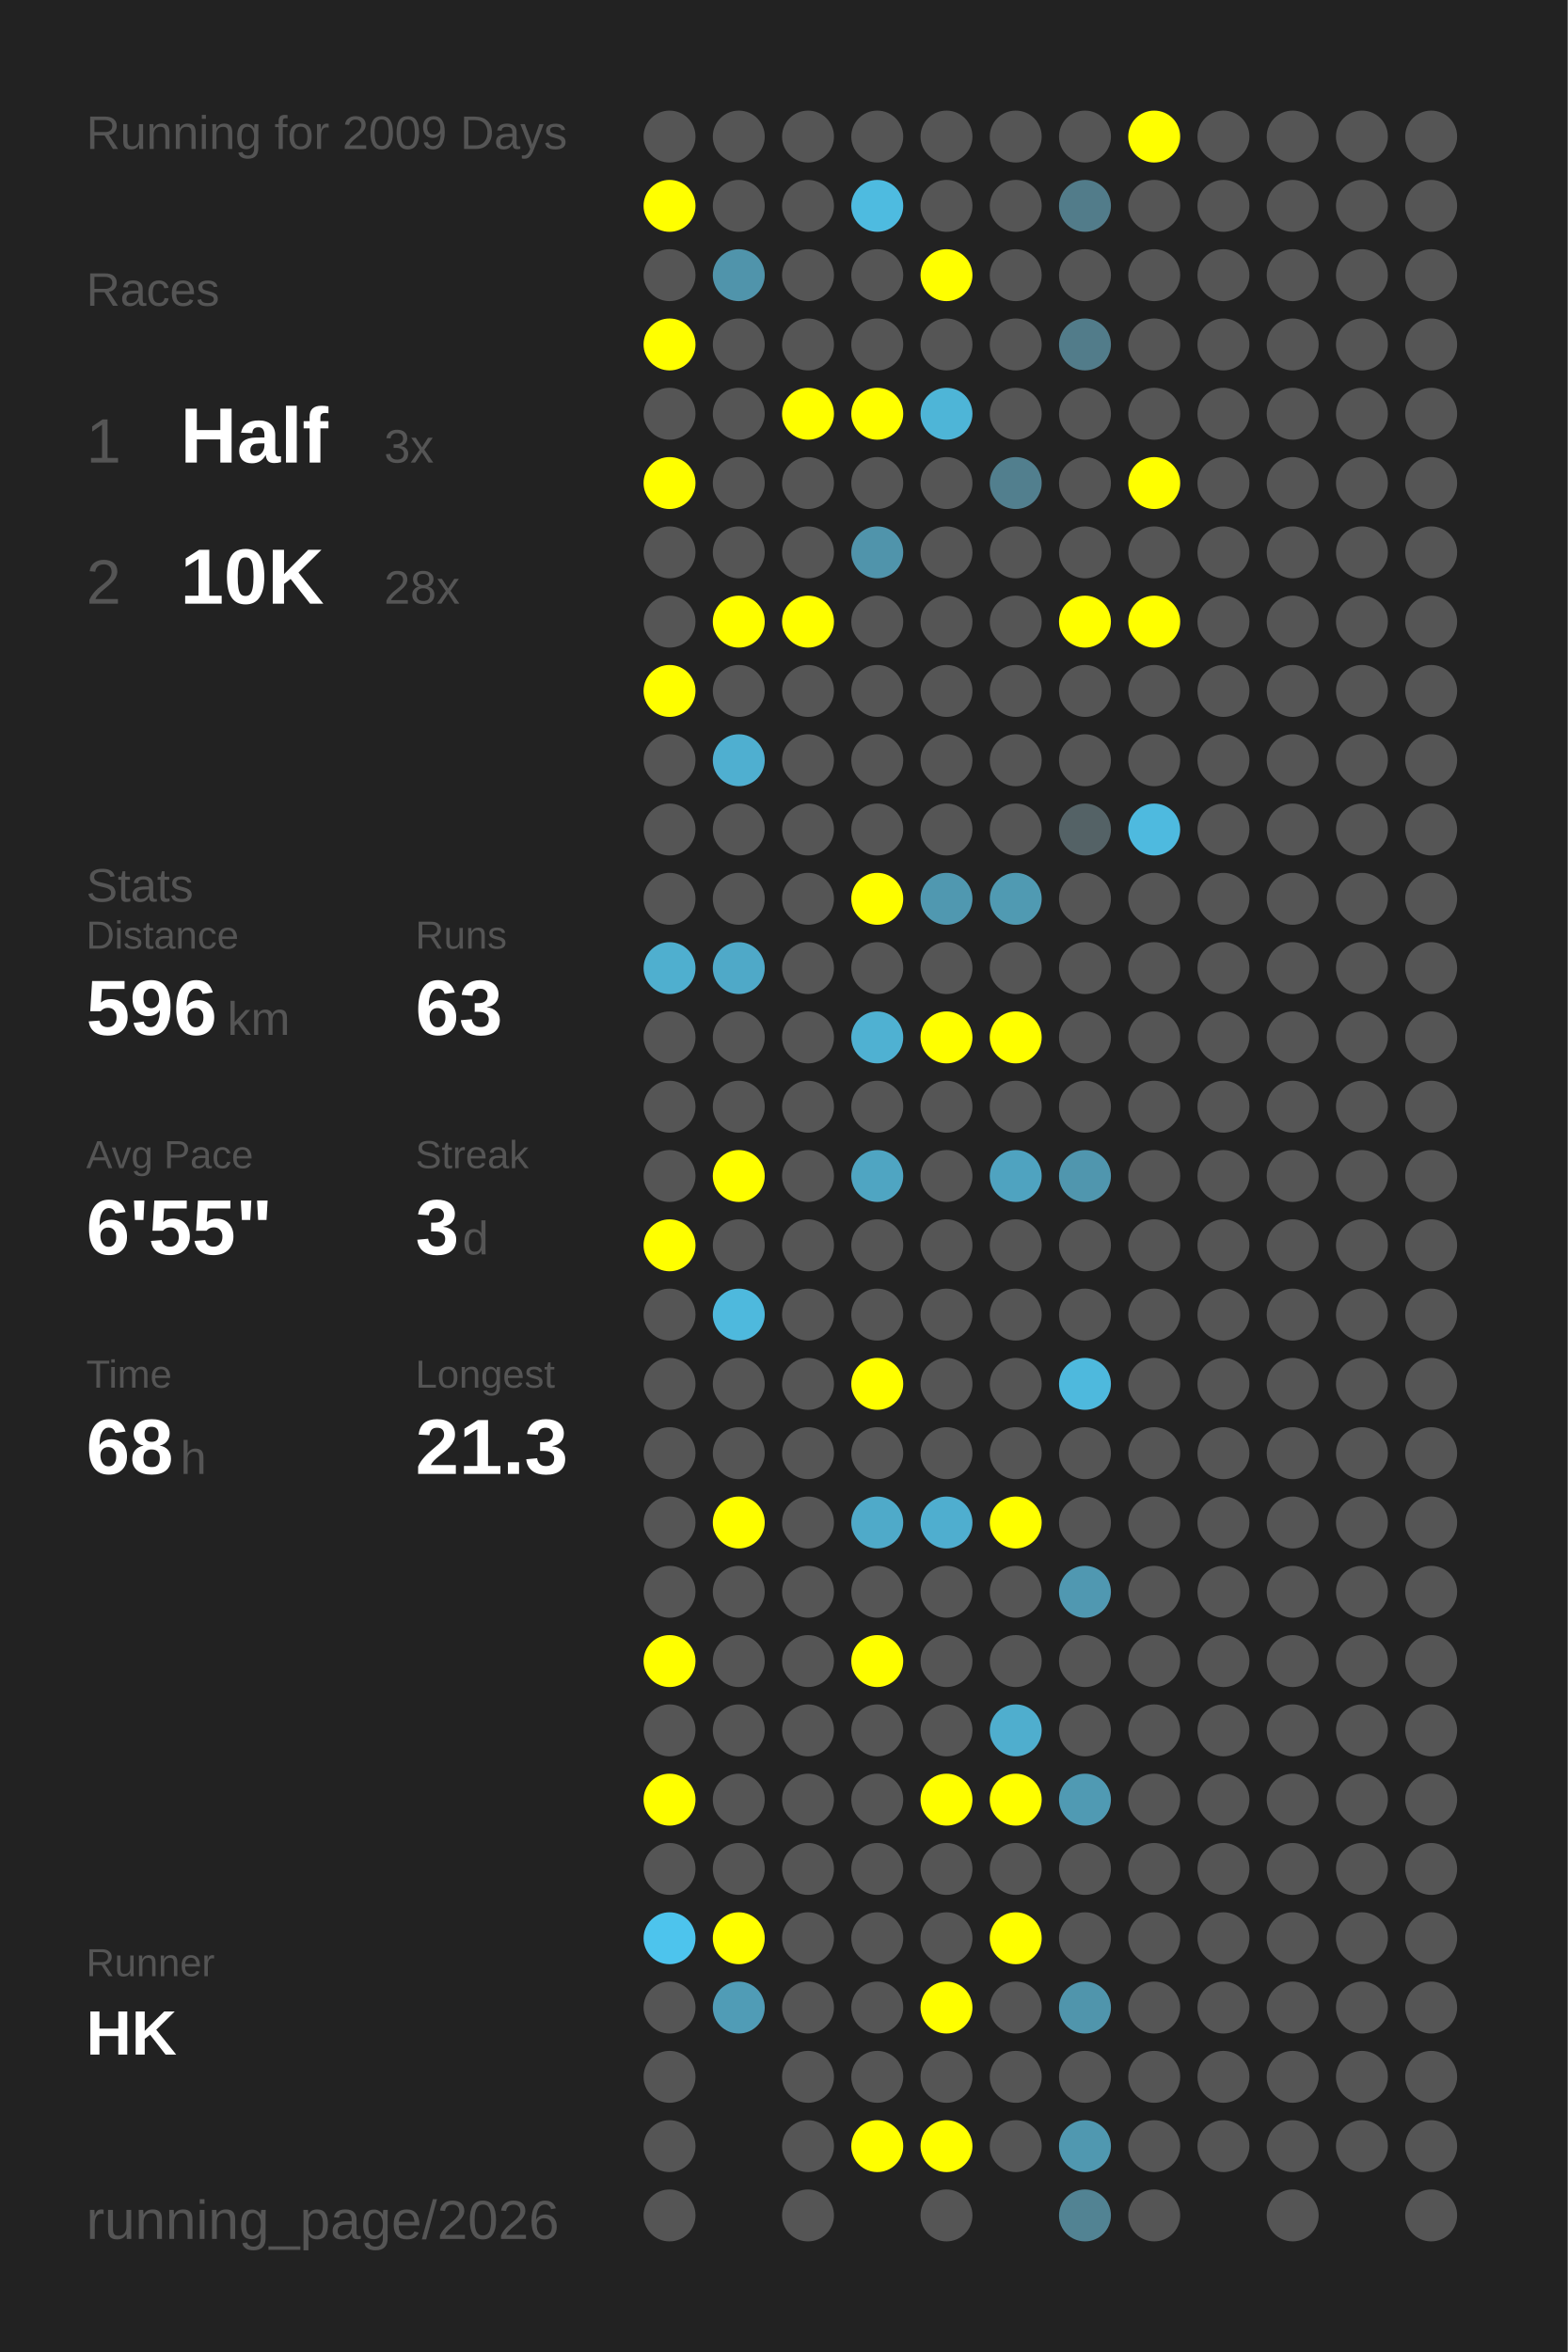
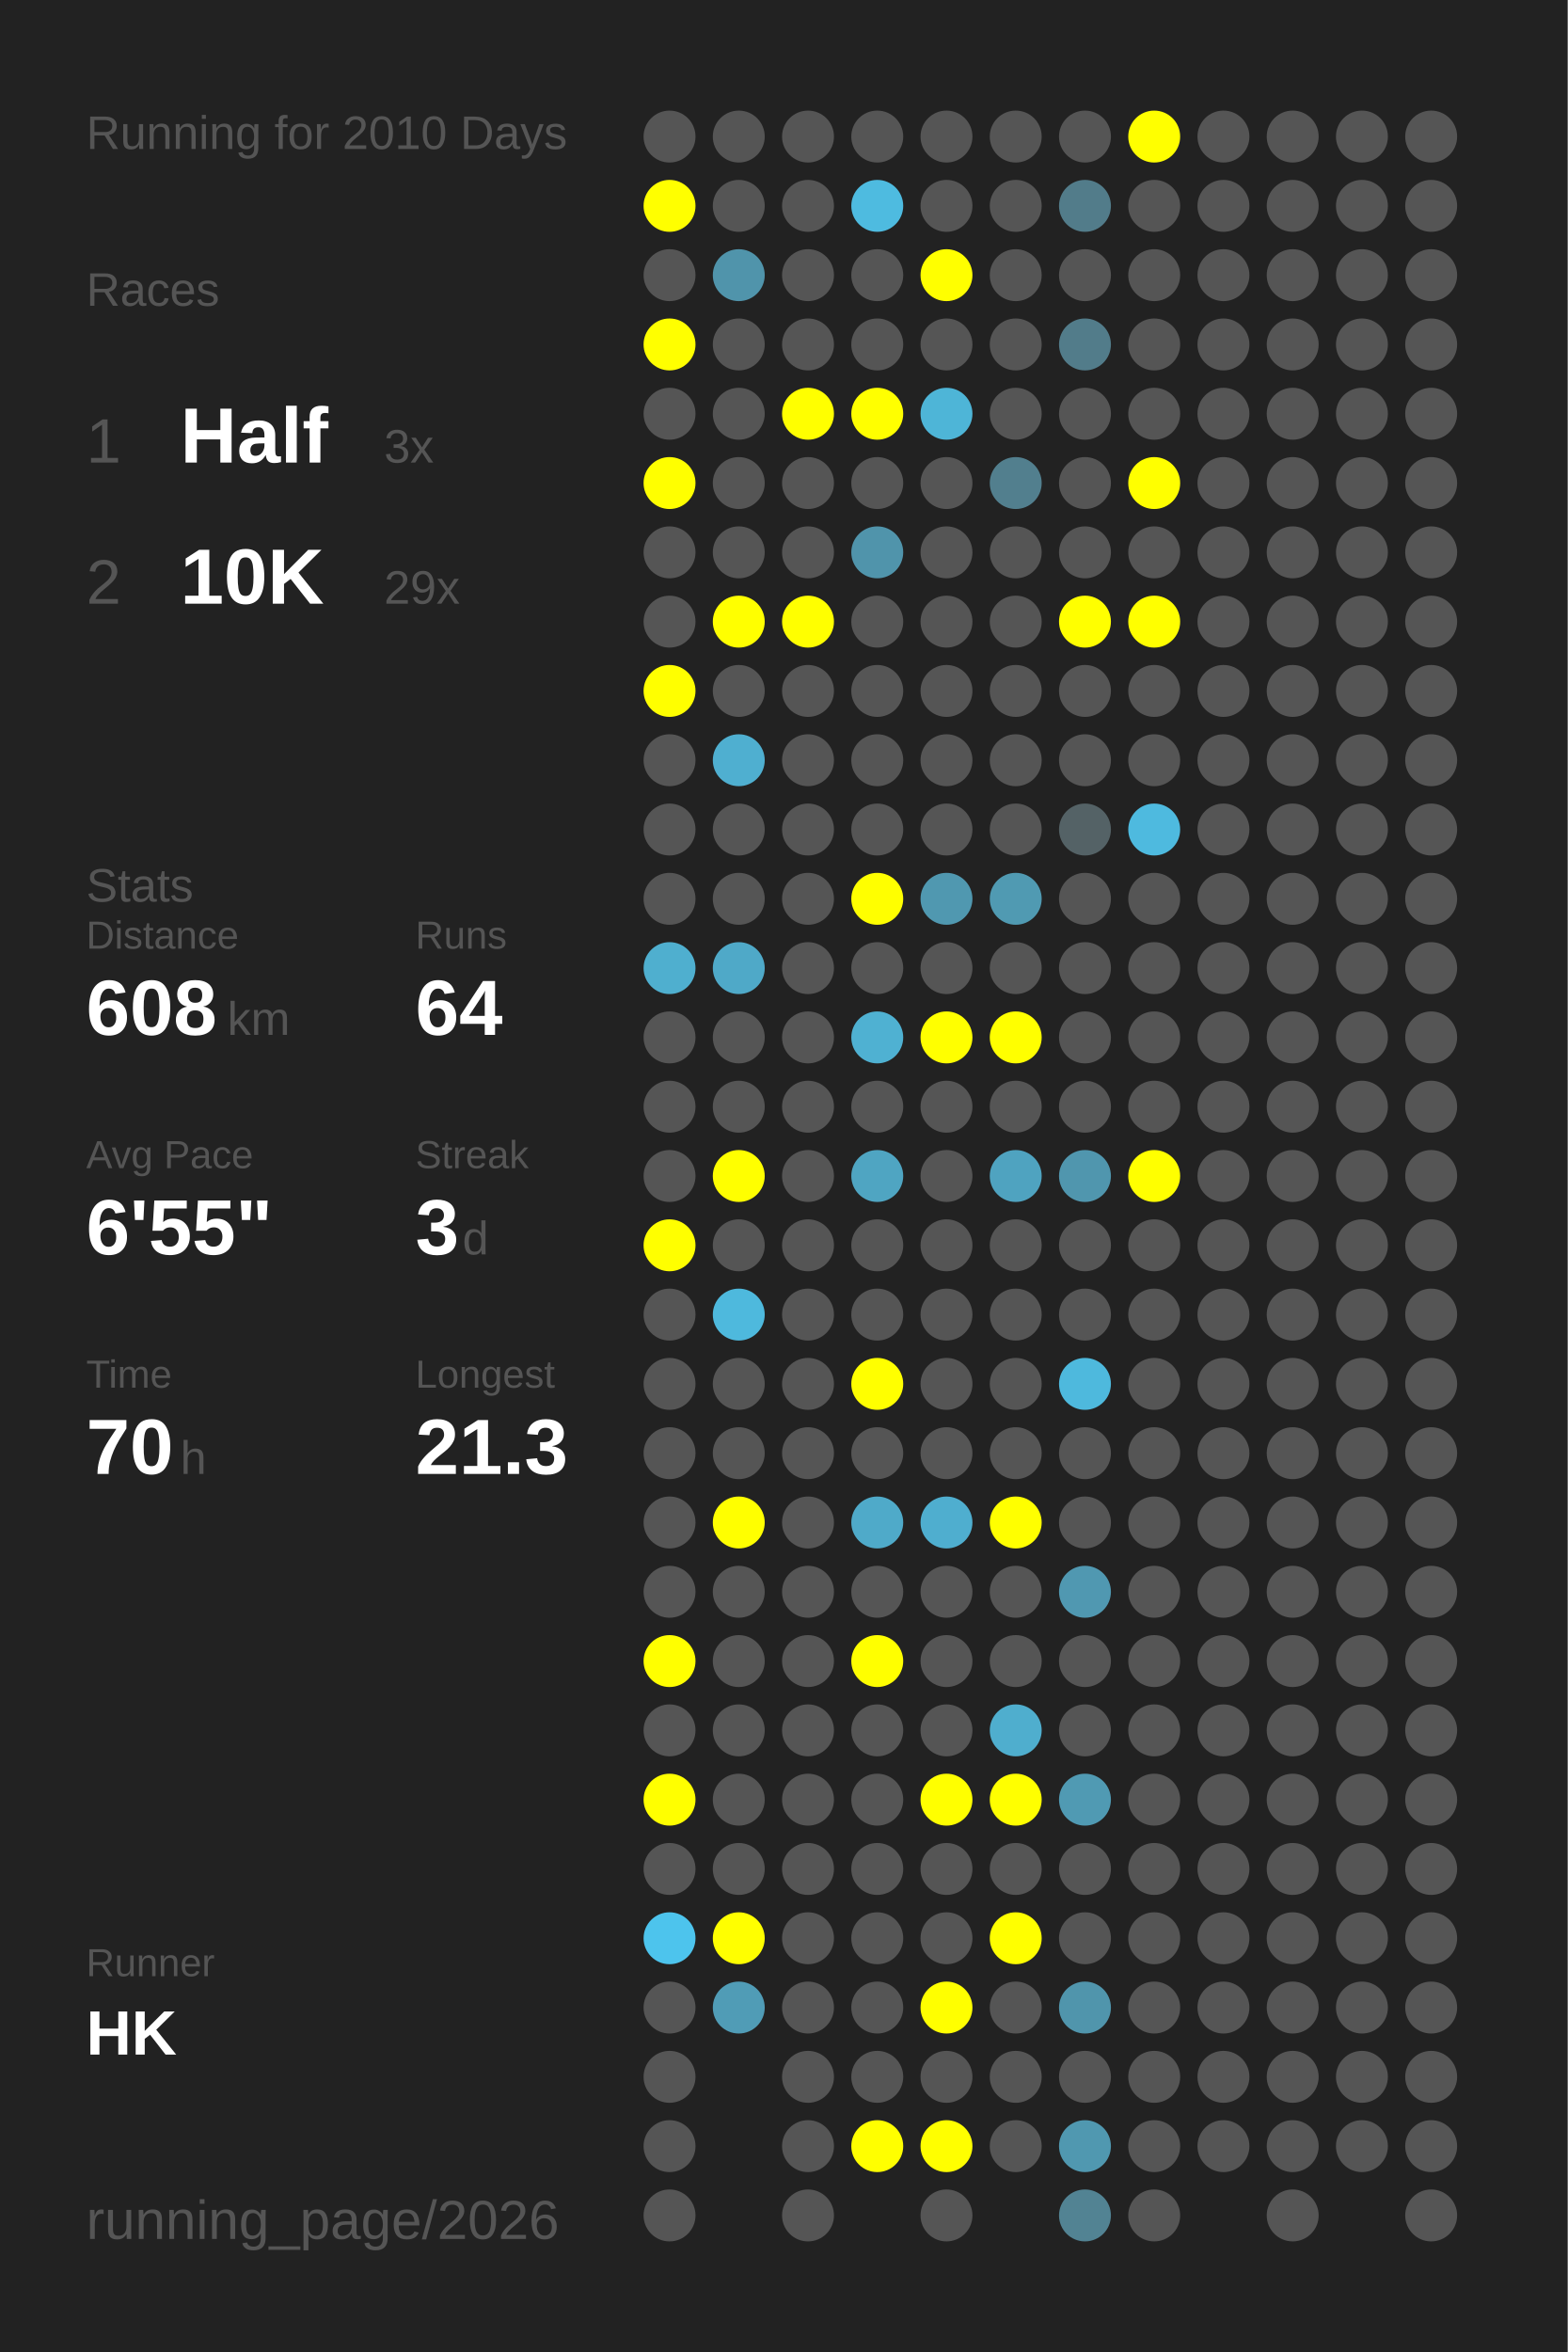
<svg xmlns="http://www.w3.org/2000/svg" baseProfile="full" height="300mm" version="1.1" viewBox="0,0,200,300" width="200mm">
  <defs />
  <rect fill="#222222" height="300" width="200" x="0" y="0" />
-   <text fill="#555555" style="font-size:6px; font-family:Arial;" x="11" y="19">Running for 2009 Days</text>
+   <text fill="#555555" style="font-size:6px; font-family:Arial;" x="11" y="19">Running for 2010 Days</text>
  <text fill="#555555" style="font-size:6px; font-family:Arial;" x="11" y="39">Races</text>
  <text fill="#555555" style="font-size:8px; font-family:Arial;" x="11" y="59">1</text>
  <text fill="#FFFFFF" style="font-size:10px; font-family:Arial; font-weight:bold;" x="23" y="59">Half</text>
  <text fill="#555555" style="font-size:6px; font-family:Arial;" x="49" y="59">3x</text>
  <text fill="#555555" style="font-size:8px; font-family:Arial;" x="11" y="77">2</text>
  <text fill="#FFFFFF" style="font-size:10px; font-family:Arial; font-weight:bold;" x="23" y="77">10K</text>
-   <text fill="#555555" style="font-size:6px; font-family:Arial;" x="49" y="77">28x</text>
+   <text fill="#555555" style="font-size:6px; font-family:Arial;" x="49" y="77">29x</text>
  <text fill="#555555" style="font-size:6px; font-family:Arial;" x="11" y="115">Stats</text>
  <text fill="#555555" style="font-size:5px; font-family:Arial;" x="11" y="121">Distance</text>
-   <text fill="#FFFFFF" style="font-size:10px; font-family:Arial; font-weight:bold;" x="11" y="132">596</text>
+   <text fill="#FFFFFF" style="font-size:10px; font-family:Arial; font-weight:bold;" x="11" y="132">608</text>
  <text fill="#555555" style="font-size:6px; font-family:Arial;" x="29" y="132">km</text>
  <text fill="#555555" style="font-size:5px; font-family:Arial;" x="53" y="121">Runs</text>
-   <text fill="#FFFFFF" style="font-size:10px; font-family:Arial; font-weight:bold;" x="53" y="132">63</text>
+   <text fill="#FFFFFF" style="font-size:10px; font-family:Arial; font-weight:bold;" x="53" y="132">64</text>
  <text fill="#555555" style="font-size:5px; font-family:Arial;" x="11" y="149">Avg Pace</text>
  <text fill="#FFFFFF" style="font-size:10px; font-family:Arial; font-weight:bold;" x="11" y="160">6'55"</text>
  <text fill="#555555" style="font-size:5px; font-family:Arial;" x="53" y="149">Streak</text>
  <text fill="#FFFFFF" style="font-size:10px; font-family:Arial; font-weight:bold;" x="53" y="160">3</text>
  <text fill="#555555" style="font-size:6px; font-family:Arial;" x="59" y="160">d</text>
  <text fill="#555555" style="font-size:5px; font-family:Arial;" x="11" y="177">Time</text>
-   <text fill="#FFFFFF" style="font-size:10px; font-family:Arial; font-weight:bold;" x="11" y="188">68</text>
+   <text fill="#FFFFFF" style="font-size:10px; font-family:Arial; font-weight:bold;" x="11" y="188">70</text>
  <text fill="#555555" style="font-size:6px; font-family:Arial;" x="23" y="188">h</text>
  <text fill="#555555" style="font-size:5px; font-family:Arial;" x="53" y="177">Longest</text>
  <text fill="#FFFFFF" style="font-size:10px; font-family:Arial; font-weight:bold;" x="53" y="188">21.3</text>
  <text fill="#555555" style="font-size:5px; font-family:Arial;" x="11" y="252.065">Runner</text>
  <text fill="#FFFFFF" style="font-size:8px; font-family:Arial; font-weight:bold;" x="11" y="262.065">HK</text>
  <text fill="#555555" style="font-size:7px; font-family:Arial;" x="11" y="285.581">running_page/2026</text>
  <circle cx="85.417" cy="17.419" fill="#555555" r="3.312" />
  <circle cx="85.417" cy="26.258" fill="#FFFF00" r="3.312" />
  <circle cx="85.417" cy="35.097" fill="#555555" r="3.312" />
  <circle cx="85.417" cy="43.935" fill="#FFFF00" r="3.312" />
  <circle cx="85.417" cy="52.774" fill="#555555" r="3.312" />
  <circle cx="85.417" cy="61.613" fill="#FFFF00" r="3.312" />
  <circle cx="85.417" cy="70.452" fill="#555555" r="3.312" />
  <circle cx="85.417" cy="79.29" fill="#555555" r="3.312" />
  <circle cx="85.417" cy="88.129" fill="#FFFF00" r="3.312" />
  <circle cx="85.417" cy="96.968" fill="#555555" r="3.312" />
  <circle cx="85.417" cy="105.806" fill="#555555" r="3.312" />
  <circle cx="85.417" cy="114.645" fill="#555555" r="3.312" />
  <circle cx="85.417" cy="123.484" fill="#4fafcf" r="3.312" />
  <circle cx="85.417" cy="132.323" fill="#555555" r="3.312" />
  <circle cx="85.417" cy="141.161" fill="#555555" r="3.312" />
  <circle cx="85.417" cy="150" fill="#555555" r="3.312" />
  <circle cx="85.417" cy="158.839" fill="#FFFF00" r="3.312" />
  <circle cx="85.417" cy="167.677" fill="#555555" r="3.312" />
  <circle cx="85.417" cy="176.516" fill="#555555" r="3.312" />
  <circle cx="85.417" cy="185.355" fill="#555555" r="3.312" />
  <circle cx="85.417" cy="194.194" fill="#555555" r="3.312" />
  <circle cx="85.417" cy="203.032" fill="#555555" r="3.312" />
  <circle cx="85.417" cy="211.871" fill="#FFFF00" r="3.312" />
  <circle cx="85.417" cy="220.71" fill="#555555" r="3.312" />
  <circle cx="85.417" cy="229.548" fill="#FFFF00" r="3.312" />
  <circle cx="85.417" cy="238.387" fill="#555555" r="3.312" />
  <circle cx="85.417" cy="247.226" fill="#4dc4ed" r="3.312" />
  <circle cx="85.417" cy="256.065" fill="#555555" r="3.312" />
  <circle cx="85.417" cy="264.903" fill="#555555" r="3.312" />
  <circle cx="85.417" cy="273.742" fill="#555555" r="3.312" />
  <circle cx="85.417" cy="282.581" fill="#555555" r="3.312" />
  <circle cx="94.25" cy="17.419" fill="#555555" r="3.312" />
  <circle cx="94.25" cy="26.258" fill="#555555" r="3.312" />
  <circle cx="94.25" cy="35.097" fill="#5094ab" r="3.312" />
  <circle cx="94.25" cy="43.935" fill="#555555" r="3.312" />
  <circle cx="94.25" cy="52.774" fill="#555555" r="3.312" />
  <circle cx="94.25" cy="61.613" fill="#555555" r="3.312" />
  <circle cx="94.25" cy="70.452" fill="#555555" r="3.312" />
  <circle cx="94.25" cy="79.29" fill="#FFFF00" r="3.312" />
  <circle cx="94.25" cy="88.129" fill="#555555" r="3.312" />
  <circle cx="94.25" cy="96.968" fill="#4fafd0" r="3.312" />
  <circle cx="94.25" cy="105.806" fill="#555555" r="3.312" />
  <circle cx="94.25" cy="114.645" fill="#555555" r="3.312" />
  <circle cx="94.25" cy="123.484" fill="#4fa9c8" r="3.312" />
  <circle cx="94.25" cy="132.323" fill="#555555" r="3.312" />
  <circle cx="94.25" cy="141.161" fill="#555555" r="3.312" />
  <circle cx="94.25" cy="150" fill="#FFFF00" r="3.312" />
  <circle cx="94.25" cy="158.839" fill="#555555" r="3.312" />
  <circle cx="94.25" cy="167.677" fill="#4eb9dd" r="3.312" />
  <circle cx="94.25" cy="176.516" fill="#555555" r="3.312" />
  <circle cx="94.25" cy="185.355" fill="#555555" r="3.312" />
  <circle cx="94.25" cy="194.194" fill="#FFFF00" r="3.312" />
  <circle cx="94.25" cy="203.032" fill="#555555" r="3.312" />
  <circle cx="94.25" cy="211.871" fill="#555555" r="3.312" />
  <circle cx="94.25" cy="220.71" fill="#555555" r="3.312" />
  <circle cx="94.25" cy="229.548" fill="#555555" r="3.312" />
  <circle cx="94.25" cy="238.387" fill="#555555" r="3.312" />
  <circle cx="94.25" cy="247.226" fill="#FFFF00" r="3.312" />
  <circle cx="94.25" cy="256.065" fill="#509cb6" r="3.312" />
  <circle cx="103.083" cy="17.419" fill="#555555" r="3.312" />
  <circle cx="103.083" cy="26.258" fill="#555555" r="3.312" />
  <circle cx="103.083" cy="35.097" fill="#555555" r="3.312" />
  <circle cx="103.083" cy="43.935" fill="#555555" r="3.312" />
  <circle cx="103.083" cy="52.774" fill="#FFFF00" r="3.312" />
  <circle cx="103.083" cy="61.613" fill="#555555" r="3.312" />
  <circle cx="103.083" cy="70.452" fill="#555555" r="3.312" />
  <circle cx="103.083" cy="79.29" fill="#FFFF00" r="3.312" />
  <circle cx="103.083" cy="88.129" fill="#555555" r="3.312" />
  <circle cx="103.083" cy="96.968" fill="#555555" r="3.312" />
  <circle cx="103.083" cy="105.806" fill="#555555" r="3.312" />
  <circle cx="103.083" cy="114.645" fill="#555555" r="3.312" />
  <circle cx="103.083" cy="123.484" fill="#555555" r="3.312" />
  <circle cx="103.083" cy="132.323" fill="#555555" r="3.312" />
  <circle cx="103.083" cy="141.161" fill="#555555" r="3.312" />
  <circle cx="103.083" cy="150" fill="#555555" r="3.312" />
  <circle cx="103.083" cy="158.839" fill="#555555" r="3.312" />
  <circle cx="103.083" cy="167.677" fill="#555555" r="3.312" />
  <circle cx="103.083" cy="176.516" fill="#555555" r="3.312" />
  <circle cx="103.083" cy="185.355" fill="#555555" r="3.312" />
  <circle cx="103.083" cy="194.194" fill="#555555" r="3.312" />
  <circle cx="103.083" cy="203.032" fill="#555555" r="3.312" />
  <circle cx="103.083" cy="211.871" fill="#555555" r="3.312" />
  <circle cx="103.083" cy="220.71" fill="#555555" r="3.312" />
  <circle cx="103.083" cy="229.548" fill="#555555" r="3.312" />
  <circle cx="103.083" cy="238.387" fill="#555555" r="3.312" />
  <circle cx="103.083" cy="247.226" fill="#555555" r="3.312" />
  <circle cx="103.083" cy="256.065" fill="#555555" r="3.312" />
  <circle cx="103.083" cy="264.903" fill="#555555" r="3.312" />
  <circle cx="103.083" cy="273.742" fill="#555555" r="3.312" />
  <circle cx="103.083" cy="282.581" fill="#555555" r="3.312" />
  <circle cx="111.917" cy="17.419" fill="#555555" r="3.312" />
  <circle cx="111.917" cy="26.258" fill="#4ebbe0" r="3.312" />
  <circle cx="111.917" cy="35.097" fill="#555555" r="3.312" />
  <circle cx="111.917" cy="43.935" fill="#555555" r="3.312" />
  <circle cx="111.917" cy="52.774" fill="#FFFF00" r="3.312" />
  <circle cx="111.917" cy="61.613" fill="#555555" r="3.312" />
  <circle cx="111.917" cy="70.452" fill="#5094ab" r="3.312" />
  <circle cx="111.917" cy="79.29" fill="#555555" r="3.312" />
  <circle cx="111.917" cy="88.129" fill="#555555" r="3.312" />
  <circle cx="111.917" cy="96.968" fill="#555555" r="3.312" />
  <circle cx="111.917" cy="105.806" fill="#555555" r="3.312" />
  <circle cx="111.917" cy="114.645" fill="#FFFF00" r="3.312" />
  <circle cx="111.917" cy="123.484" fill="#555555" r="3.312" />
  <circle cx="111.917" cy="132.323" fill="#4fb1d2" r="3.312" />
  <circle cx="111.917" cy="141.161" fill="#555555" r="3.312" />
  <circle cx="111.917" cy="150" fill="#4fa5c2" r="3.312" />
  <circle cx="111.917" cy="158.839" fill="#555555" r="3.312" />
  <circle cx="111.917" cy="167.677" fill="#555555" r="3.312" />
  <circle cx="111.917" cy="176.516" fill="#FFFF00" r="3.312" />
  <circle cx="111.917" cy="185.355" fill="#555555" r="3.312" />
  <circle cx="111.917" cy="194.194" fill="#4faac9" r="3.312" />
  <circle cx="111.917" cy="203.032" fill="#555555" r="3.312" />
  <circle cx="111.917" cy="211.871" fill="#FFFF00" r="3.312" />
  <circle cx="111.917" cy="220.71" fill="#555555" r="3.312" />
  <circle cx="111.917" cy="229.548" fill="#555555" r="3.312" />
  <circle cx="111.917" cy="238.387" fill="#555555" r="3.312" />
  <circle cx="111.917" cy="247.226" fill="#555555" r="3.312" />
  <circle cx="111.917" cy="256.065" fill="#555555" r="3.312" />
  <circle cx="111.917" cy="264.903" fill="#555555" r="3.312" />
  <circle cx="111.917" cy="273.742" fill="#FFFF00" r="3.312" />
  <circle cx="120.75" cy="17.419" fill="#555555" r="3.312" />
  <circle cx="120.75" cy="26.258" fill="#555555" r="3.312" />
  <circle cx="120.75" cy="35.097" fill="#FFFF00" r="3.312" />
  <circle cx="120.75" cy="43.935" fill="#555555" r="3.312" />
  <circle cx="120.75" cy="52.774" fill="#4eb5d7" r="3.312" />
  <circle cx="120.75" cy="61.613" fill="#555555" r="3.312" />
  <circle cx="120.75" cy="70.452" fill="#555555" r="3.312" />
  <circle cx="120.75" cy="79.29" fill="#555555" r="3.312" />
  <circle cx="120.75" cy="88.129" fill="#555555" r="3.312" />
  <circle cx="120.75" cy="96.968" fill="#555555" r="3.312" />
  <circle cx="120.75" cy="105.806" fill="#555555" r="3.312" />
  <circle cx="120.75" cy="114.645" fill="#5098b0" r="3.312" />
  <circle cx="120.75" cy="123.484" fill="#555555" r="3.312" />
  <circle cx="120.75" cy="132.323" fill="#FFFF00" r="3.312" />
  <circle cx="120.75" cy="141.161" fill="#555555" r="3.312" />
  <circle cx="120.75" cy="150" fill="#555555" r="3.312" />
  <circle cx="120.75" cy="158.839" fill="#555555" r="3.312" />
  <circle cx="120.75" cy="167.677" fill="#555555" r="3.312" />
  <circle cx="120.75" cy="176.516" fill="#555555" r="3.312" />
  <circle cx="120.75" cy="185.355" fill="#555555" r="3.312" />
  <circle cx="120.75" cy="194.194" fill="#4faecf" r="3.312" />
  <circle cx="120.75" cy="203.032" fill="#555555" r="3.312" />
  <circle cx="120.75" cy="211.871" fill="#555555" r="3.312" />
  <circle cx="120.75" cy="220.71" fill="#555555" r="3.312" />
  <circle cx="120.75" cy="229.548" fill="#FFFF00" r="3.312" />
  <circle cx="120.75" cy="238.387" fill="#555555" r="3.312" />
  <circle cx="120.75" cy="247.226" fill="#555555" r="3.312" />
  <circle cx="120.75" cy="256.065" fill="#FFFF00" r="3.312" />
  <circle cx="120.75" cy="264.903" fill="#555555" r="3.312" />
  <circle cx="120.75" cy="273.742" fill="#FFFF00" r="3.312" />
  <circle cx="120.75" cy="282.581" fill="#555555" r="3.312" />
  <circle cx="129.583" cy="17.419" fill="#555555" r="3.312" />
  <circle cx="129.583" cy="26.258" fill="#555555" r="3.312" />
  <circle cx="129.583" cy="35.097" fill="#555555" r="3.312" />
  <circle cx="129.583" cy="43.935" fill="#555555" r="3.312" />
  <circle cx="129.583" cy="52.774" fill="#555555" r="3.312" />
  <circle cx="129.583" cy="61.613" fill="#527f8e" r="3.312" />
  <circle cx="129.583" cy="70.452" fill="#555555" r="3.312" />
  <circle cx="129.583" cy="79.29" fill="#555555" r="3.312" />
  <circle cx="129.583" cy="88.129" fill="#555555" r="3.312" />
  <circle cx="129.583" cy="96.968" fill="#555555" r="3.312" />
  <circle cx="129.583" cy="105.806" fill="#555555" r="3.312" />
  <circle cx="129.583" cy="114.645" fill="#509ab2" r="3.312" />
  <circle cx="129.583" cy="123.484" fill="#555555" r="3.312" />
  <circle cx="129.583" cy="132.323" fill="#FFFF00" r="3.312" />
  <circle cx="129.583" cy="141.161" fill="#555555" r="3.312" />
  <circle cx="129.583" cy="150" fill="#4fa3c0" r="3.312" />
  <circle cx="129.583" cy="158.839" fill="#555555" r="3.312" />
  <circle cx="129.583" cy="167.677" fill="#555555" r="3.312" />
  <circle cx="129.583" cy="176.516" fill="#555555" r="3.312" />
  <circle cx="129.583" cy="185.355" fill="#555555" r="3.312" />
  <circle cx="129.583" cy="194.194" fill="#FFFF00" r="3.312" />
  <circle cx="129.583" cy="203.032" fill="#555555" r="3.312" />
  <circle cx="129.583" cy="211.871" fill="#555555" r="3.312" />
  <circle cx="129.583" cy="220.71" fill="#4faece" r="3.312" />
  <circle cx="129.583" cy="229.548" fill="#FFFF00" r="3.312" />
  <circle cx="129.583" cy="238.387" fill="#555555" r="3.312" />
  <circle cx="129.583" cy="247.226" fill="#FFFF00" r="3.312" />
  <circle cx="129.583" cy="256.065" fill="#555555" r="3.312" />
  <circle cx="129.583" cy="264.903" fill="#555555" r="3.312" />
  <circle cx="129.583" cy="273.742" fill="#555555" r="3.312" />
  <circle cx="138.417" cy="17.419" fill="#555555" r="3.312" />
  <circle cx="138.417" cy="26.258" fill="#527c8a" r="3.312" />
  <circle cx="138.417" cy="35.097" fill="#555555" r="3.312" />
  <circle cx="138.417" cy="43.935" fill="#527c8a" r="3.312" />
  <circle cx="138.417" cy="52.774" fill="#555555" r="3.312" />
  <circle cx="138.417" cy="61.613" fill="#555555" r="3.312" />
  <circle cx="138.417" cy="70.452" fill="#555555" r="3.312" />
  <circle cx="138.417" cy="79.29" fill="#FFFF00" r="3.312" />
  <circle cx="138.417" cy="88.129" fill="#555555" r="3.312" />
  <circle cx="138.417" cy="96.968" fill="#555555" r="3.312" />
  <circle cx="138.417" cy="105.806" fill="#546266" r="3.312" />
  <circle cx="138.417" cy="114.645" fill="#555555" r="3.312" />
  <circle cx="138.417" cy="123.484" fill="#555555" r="3.312" />
  <circle cx="138.417" cy="132.323" fill="#555555" r="3.312" />
  <circle cx="138.417" cy="141.161" fill="#555555" r="3.312" />
  <circle cx="138.417" cy="150" fill="#5096ae" r="3.312" />
  <circle cx="138.417" cy="158.839" fill="#555555" r="3.312" />
  <circle cx="138.417" cy="167.677" fill="#555555" r="3.312" />
  <circle cx="138.417" cy="176.516" fill="#4eb9dd" r="3.312" />
  <circle cx="138.417" cy="185.355" fill="#555555" r="3.312" />
  <circle cx="138.417" cy="194.194" fill="#555555" r="3.312" />
  <circle cx="138.417" cy="203.032" fill="#5098b1" r="3.312" />
  <circle cx="138.417" cy="211.871" fill="#555555" r="3.312" />
  <circle cx="138.417" cy="220.71" fill="#555555" r="3.312" />
  <circle cx="138.417" cy="229.548" fill="#509ab3" r="3.312" />
  <circle cx="138.417" cy="238.387" fill="#555555" r="3.312" />
  <circle cx="138.417" cy="247.226" fill="#555555" r="3.312" />
  <circle cx="138.417" cy="256.065" fill="#5095ac" r="3.312" />
  <circle cx="138.417" cy="264.903" fill="#555555" r="3.312" />
  <circle cx="138.417" cy="273.742" fill="#5098b0" r="3.312" />
  <circle cx="138.417" cy="282.581" fill="#528393" r="3.312" />
  <circle cx="147.25" cy="17.419" fill="#FFFF00" r="3.312" />
  <circle cx="147.25" cy="26.258" fill="#555555" r="3.312" />
  <circle cx="147.25" cy="35.097" fill="#555555" r="3.312" />
  <circle cx="147.25" cy="43.935" fill="#555555" r="3.312" />
  <circle cx="147.25" cy="52.774" fill="#555555" r="3.312" />
  <circle cx="147.25" cy="61.613" fill="#FFFF00" r="3.312" />
  <circle cx="147.25" cy="70.452" fill="#555555" r="3.312" />
  <circle cx="147.25" cy="79.29" fill="#FFFF00" r="3.312" />
  <circle cx="147.25" cy="88.129" fill="#555555" r="3.312" />
  <circle cx="147.25" cy="96.968" fill="#555555" r="3.312" />
  <circle cx="147.25" cy="105.806" fill="#4ebadf" r="3.312" />
  <circle cx="147.25" cy="114.645" fill="#555555" r="3.312" />
  <circle cx="147.25" cy="123.484" fill="#555555" r="3.312" />
  <circle cx="147.25" cy="132.323" fill="#555555" r="3.312" />
  <circle cx="147.25" cy="141.161" fill="#555555" r="3.312" />
-   <circle cx="147.25" cy="150" fill="#555555" r="3.312" />
+   <circle cx="147.25" cy="150" fill="#FFFF00" r="3.312" />
  <circle cx="147.25" cy="158.839" fill="#555555" r="3.312" />
  <circle cx="147.25" cy="167.677" fill="#555555" r="3.312" />
  <circle cx="147.25" cy="176.516" fill="#555555" r="3.312" />
  <circle cx="147.25" cy="185.355" fill="#555555" r="3.312" />
  <circle cx="147.25" cy="194.194" fill="#555555" r="3.312" />
  <circle cx="147.25" cy="203.032" fill="#555555" r="3.312" />
  <circle cx="147.25" cy="211.871" fill="#555555" r="3.312" />
  <circle cx="147.25" cy="220.71" fill="#555555" r="3.312" />
  <circle cx="147.25" cy="229.548" fill="#555555" r="3.312" />
  <circle cx="147.25" cy="238.387" fill="#555555" r="3.312" />
  <circle cx="147.25" cy="247.226" fill="#555555" r="3.312" />
  <circle cx="147.25" cy="256.065" fill="#555555" r="3.312" />
  <circle cx="147.25" cy="264.903" fill="#555555" r="3.312" />
  <circle cx="147.25" cy="273.742" fill="#555555" r="3.312" />
  <circle cx="147.25" cy="282.581" fill="#555555" r="3.312" />
  <circle cx="156.083" cy="17.419" fill="#555555" r="3.312" />
  <circle cx="156.083" cy="26.258" fill="#555555" r="3.312" />
  <circle cx="156.083" cy="35.097" fill="#555555" r="3.312" />
  <circle cx="156.083" cy="43.935" fill="#555555" r="3.312" />
  <circle cx="156.083" cy="52.774" fill="#555555" r="3.312" />
  <circle cx="156.083" cy="61.613" fill="#555555" r="3.312" />
  <circle cx="156.083" cy="70.452" fill="#555555" r="3.312" />
  <circle cx="156.083" cy="79.29" fill="#555555" r="3.312" />
  <circle cx="156.083" cy="88.129" fill="#555555" r="3.312" />
  <circle cx="156.083" cy="96.968" fill="#555555" r="3.312" />
  <circle cx="156.083" cy="105.806" fill="#555555" r="3.312" />
  <circle cx="156.083" cy="114.645" fill="#555555" r="3.312" />
  <circle cx="156.083" cy="123.484" fill="#555555" r="3.312" />
  <circle cx="156.083" cy="132.323" fill="#555555" r="3.312" />
  <circle cx="156.083" cy="141.161" fill="#555555" r="3.312" />
  <circle cx="156.083" cy="150" fill="#555555" r="3.312" />
  <circle cx="156.083" cy="158.839" fill="#555555" r="3.312" />
  <circle cx="156.083" cy="167.677" fill="#555555" r="3.312" />
  <circle cx="156.083" cy="176.516" fill="#555555" r="3.312" />
  <circle cx="156.083" cy="185.355" fill="#555555" r="3.312" />
  <circle cx="156.083" cy="194.194" fill="#555555" r="3.312" />
  <circle cx="156.083" cy="203.032" fill="#555555" r="3.312" />
  <circle cx="156.083" cy="211.871" fill="#555555" r="3.312" />
  <circle cx="156.083" cy="220.71" fill="#555555" r="3.312" />
  <circle cx="156.083" cy="229.548" fill="#555555" r="3.312" />
  <circle cx="156.083" cy="238.387" fill="#555555" r="3.312" />
  <circle cx="156.083" cy="247.226" fill="#555555" r="3.312" />
  <circle cx="156.083" cy="256.065" fill="#555555" r="3.312" />
  <circle cx="156.083" cy="264.903" fill="#555555" r="3.312" />
  <circle cx="156.083" cy="273.742" fill="#555555" r="3.312" />
  <circle cx="164.917" cy="17.419" fill="#555555" r="3.312" />
  <circle cx="164.917" cy="26.258" fill="#555555" r="3.312" />
  <circle cx="164.917" cy="35.097" fill="#555555" r="3.312" />
  <circle cx="164.917" cy="43.935" fill="#555555" r="3.312" />
  <circle cx="164.917" cy="52.774" fill="#555555" r="3.312" />
  <circle cx="164.917" cy="61.613" fill="#555555" r="3.312" />
  <circle cx="164.917" cy="70.452" fill="#555555" r="3.312" />
  <circle cx="164.917" cy="79.29" fill="#555555" r="3.312" />
  <circle cx="164.917" cy="88.129" fill="#555555" r="3.312" />
  <circle cx="164.917" cy="96.968" fill="#555555" r="3.312" />
  <circle cx="164.917" cy="105.806" fill="#555555" r="3.312" />
  <circle cx="164.917" cy="114.645" fill="#555555" r="3.312" />
  <circle cx="164.917" cy="123.484" fill="#555555" r="3.312" />
  <circle cx="164.917" cy="132.323" fill="#555555" r="3.312" />
  <circle cx="164.917" cy="141.161" fill="#555555" r="3.312" />
  <circle cx="164.917" cy="150" fill="#555555" r="3.312" />
  <circle cx="164.917" cy="158.839" fill="#555555" r="3.312" />
  <circle cx="164.917" cy="167.677" fill="#555555" r="3.312" />
  <circle cx="164.917" cy="176.516" fill="#555555" r="3.312" />
  <circle cx="164.917" cy="185.355" fill="#555555" r="3.312" />
  <circle cx="164.917" cy="194.194" fill="#555555" r="3.312" />
  <circle cx="164.917" cy="203.032" fill="#555555" r="3.312" />
  <circle cx="164.917" cy="211.871" fill="#555555" r="3.312" />
  <circle cx="164.917" cy="220.71" fill="#555555" r="3.312" />
  <circle cx="164.917" cy="229.548" fill="#555555" r="3.312" />
  <circle cx="164.917" cy="238.387" fill="#555555" r="3.312" />
  <circle cx="164.917" cy="247.226" fill="#555555" r="3.312" />
  <circle cx="164.917" cy="256.065" fill="#555555" r="3.312" />
  <circle cx="164.917" cy="264.903" fill="#555555" r="3.312" />
  <circle cx="164.917" cy="273.742" fill="#555555" r="3.312" />
  <circle cx="164.917" cy="282.581" fill="#555555" r="3.312" />
  <circle cx="173.75" cy="17.419" fill="#555555" r="3.312" />
  <circle cx="173.75" cy="26.258" fill="#555555" r="3.312" />
  <circle cx="173.75" cy="35.097" fill="#555555" r="3.312" />
  <circle cx="173.75" cy="43.935" fill="#555555" r="3.312" />
  <circle cx="173.75" cy="52.774" fill="#555555" r="3.312" />
  <circle cx="173.75" cy="61.613" fill="#555555" r="3.312" />
  <circle cx="173.75" cy="70.452" fill="#555555" r="3.312" />
  <circle cx="173.75" cy="79.29" fill="#555555" r="3.312" />
  <circle cx="173.75" cy="88.129" fill="#555555" r="3.312" />
  <circle cx="173.75" cy="96.968" fill="#555555" r="3.312" />
  <circle cx="173.75" cy="105.806" fill="#555555" r="3.312" />
  <circle cx="173.75" cy="114.645" fill="#555555" r="3.312" />
  <circle cx="173.75" cy="123.484" fill="#555555" r="3.312" />
  <circle cx="173.75" cy="132.323" fill="#555555" r="3.312" />
  <circle cx="173.75" cy="141.161" fill="#555555" r="3.312" />
  <circle cx="173.75" cy="150" fill="#555555" r="3.312" />
  <circle cx="173.75" cy="158.839" fill="#555555" r="3.312" />
  <circle cx="173.75" cy="167.677" fill="#555555" r="3.312" />
  <circle cx="173.75" cy="176.516" fill="#555555" r="3.312" />
  <circle cx="173.75" cy="185.355" fill="#555555" r="3.312" />
  <circle cx="173.75" cy="194.194" fill="#555555" r="3.312" />
  <circle cx="173.75" cy="203.032" fill="#555555" r="3.312" />
  <circle cx="173.75" cy="211.871" fill="#555555" r="3.312" />
  <circle cx="173.75" cy="220.71" fill="#555555" r="3.312" />
  <circle cx="173.75" cy="229.548" fill="#555555" r="3.312" />
  <circle cx="173.75" cy="238.387" fill="#555555" r="3.312" />
  <circle cx="173.75" cy="247.226" fill="#555555" r="3.312" />
  <circle cx="173.75" cy="256.065" fill="#555555" r="3.312" />
  <circle cx="173.75" cy="264.903" fill="#555555" r="3.312" />
  <circle cx="173.75" cy="273.742" fill="#555555" r="3.312" />
  <circle cx="182.583" cy="17.419" fill="#555555" r="3.312" />
  <circle cx="182.583" cy="26.258" fill="#555555" r="3.312" />
  <circle cx="182.583" cy="35.097" fill="#555555" r="3.312" />
  <circle cx="182.583" cy="43.935" fill="#555555" r="3.312" />
  <circle cx="182.583" cy="52.774" fill="#555555" r="3.312" />
  <circle cx="182.583" cy="61.613" fill="#555555" r="3.312" />
  <circle cx="182.583" cy="70.452" fill="#555555" r="3.312" />
  <circle cx="182.583" cy="79.29" fill="#555555" r="3.312" />
  <circle cx="182.583" cy="88.129" fill="#555555" r="3.312" />
  <circle cx="182.583" cy="96.968" fill="#555555" r="3.312" />
  <circle cx="182.583" cy="105.806" fill="#555555" r="3.312" />
  <circle cx="182.583" cy="114.645" fill="#555555" r="3.312" />
  <circle cx="182.583" cy="123.484" fill="#555555" r="3.312" />
  <circle cx="182.583" cy="132.323" fill="#555555" r="3.312" />
  <circle cx="182.583" cy="141.161" fill="#555555" r="3.312" />
  <circle cx="182.583" cy="150" fill="#555555" r="3.312" />
  <circle cx="182.583" cy="158.839" fill="#555555" r="3.312" />
  <circle cx="182.583" cy="167.677" fill="#555555" r="3.312" />
  <circle cx="182.583" cy="176.516" fill="#555555" r="3.312" />
  <circle cx="182.583" cy="185.355" fill="#555555" r="3.312" />
  <circle cx="182.583" cy="194.194" fill="#555555" r="3.312" />
  <circle cx="182.583" cy="203.032" fill="#555555" r="3.312" />
  <circle cx="182.583" cy="211.871" fill="#555555" r="3.312" />
  <circle cx="182.583" cy="220.71" fill="#555555" r="3.312" />
  <circle cx="182.583" cy="229.548" fill="#555555" r="3.312" />
  <circle cx="182.583" cy="238.387" fill="#555555" r="3.312" />
  <circle cx="182.583" cy="247.226" fill="#555555" r="3.312" />
  <circle cx="182.583" cy="256.065" fill="#555555" r="3.312" />
  <circle cx="182.583" cy="264.903" fill="#555555" r="3.312" />
  <circle cx="182.583" cy="273.742" fill="#555555" r="3.312" />
  <circle cx="182.583" cy="282.581" fill="#555555" r="3.312" />
</svg>
